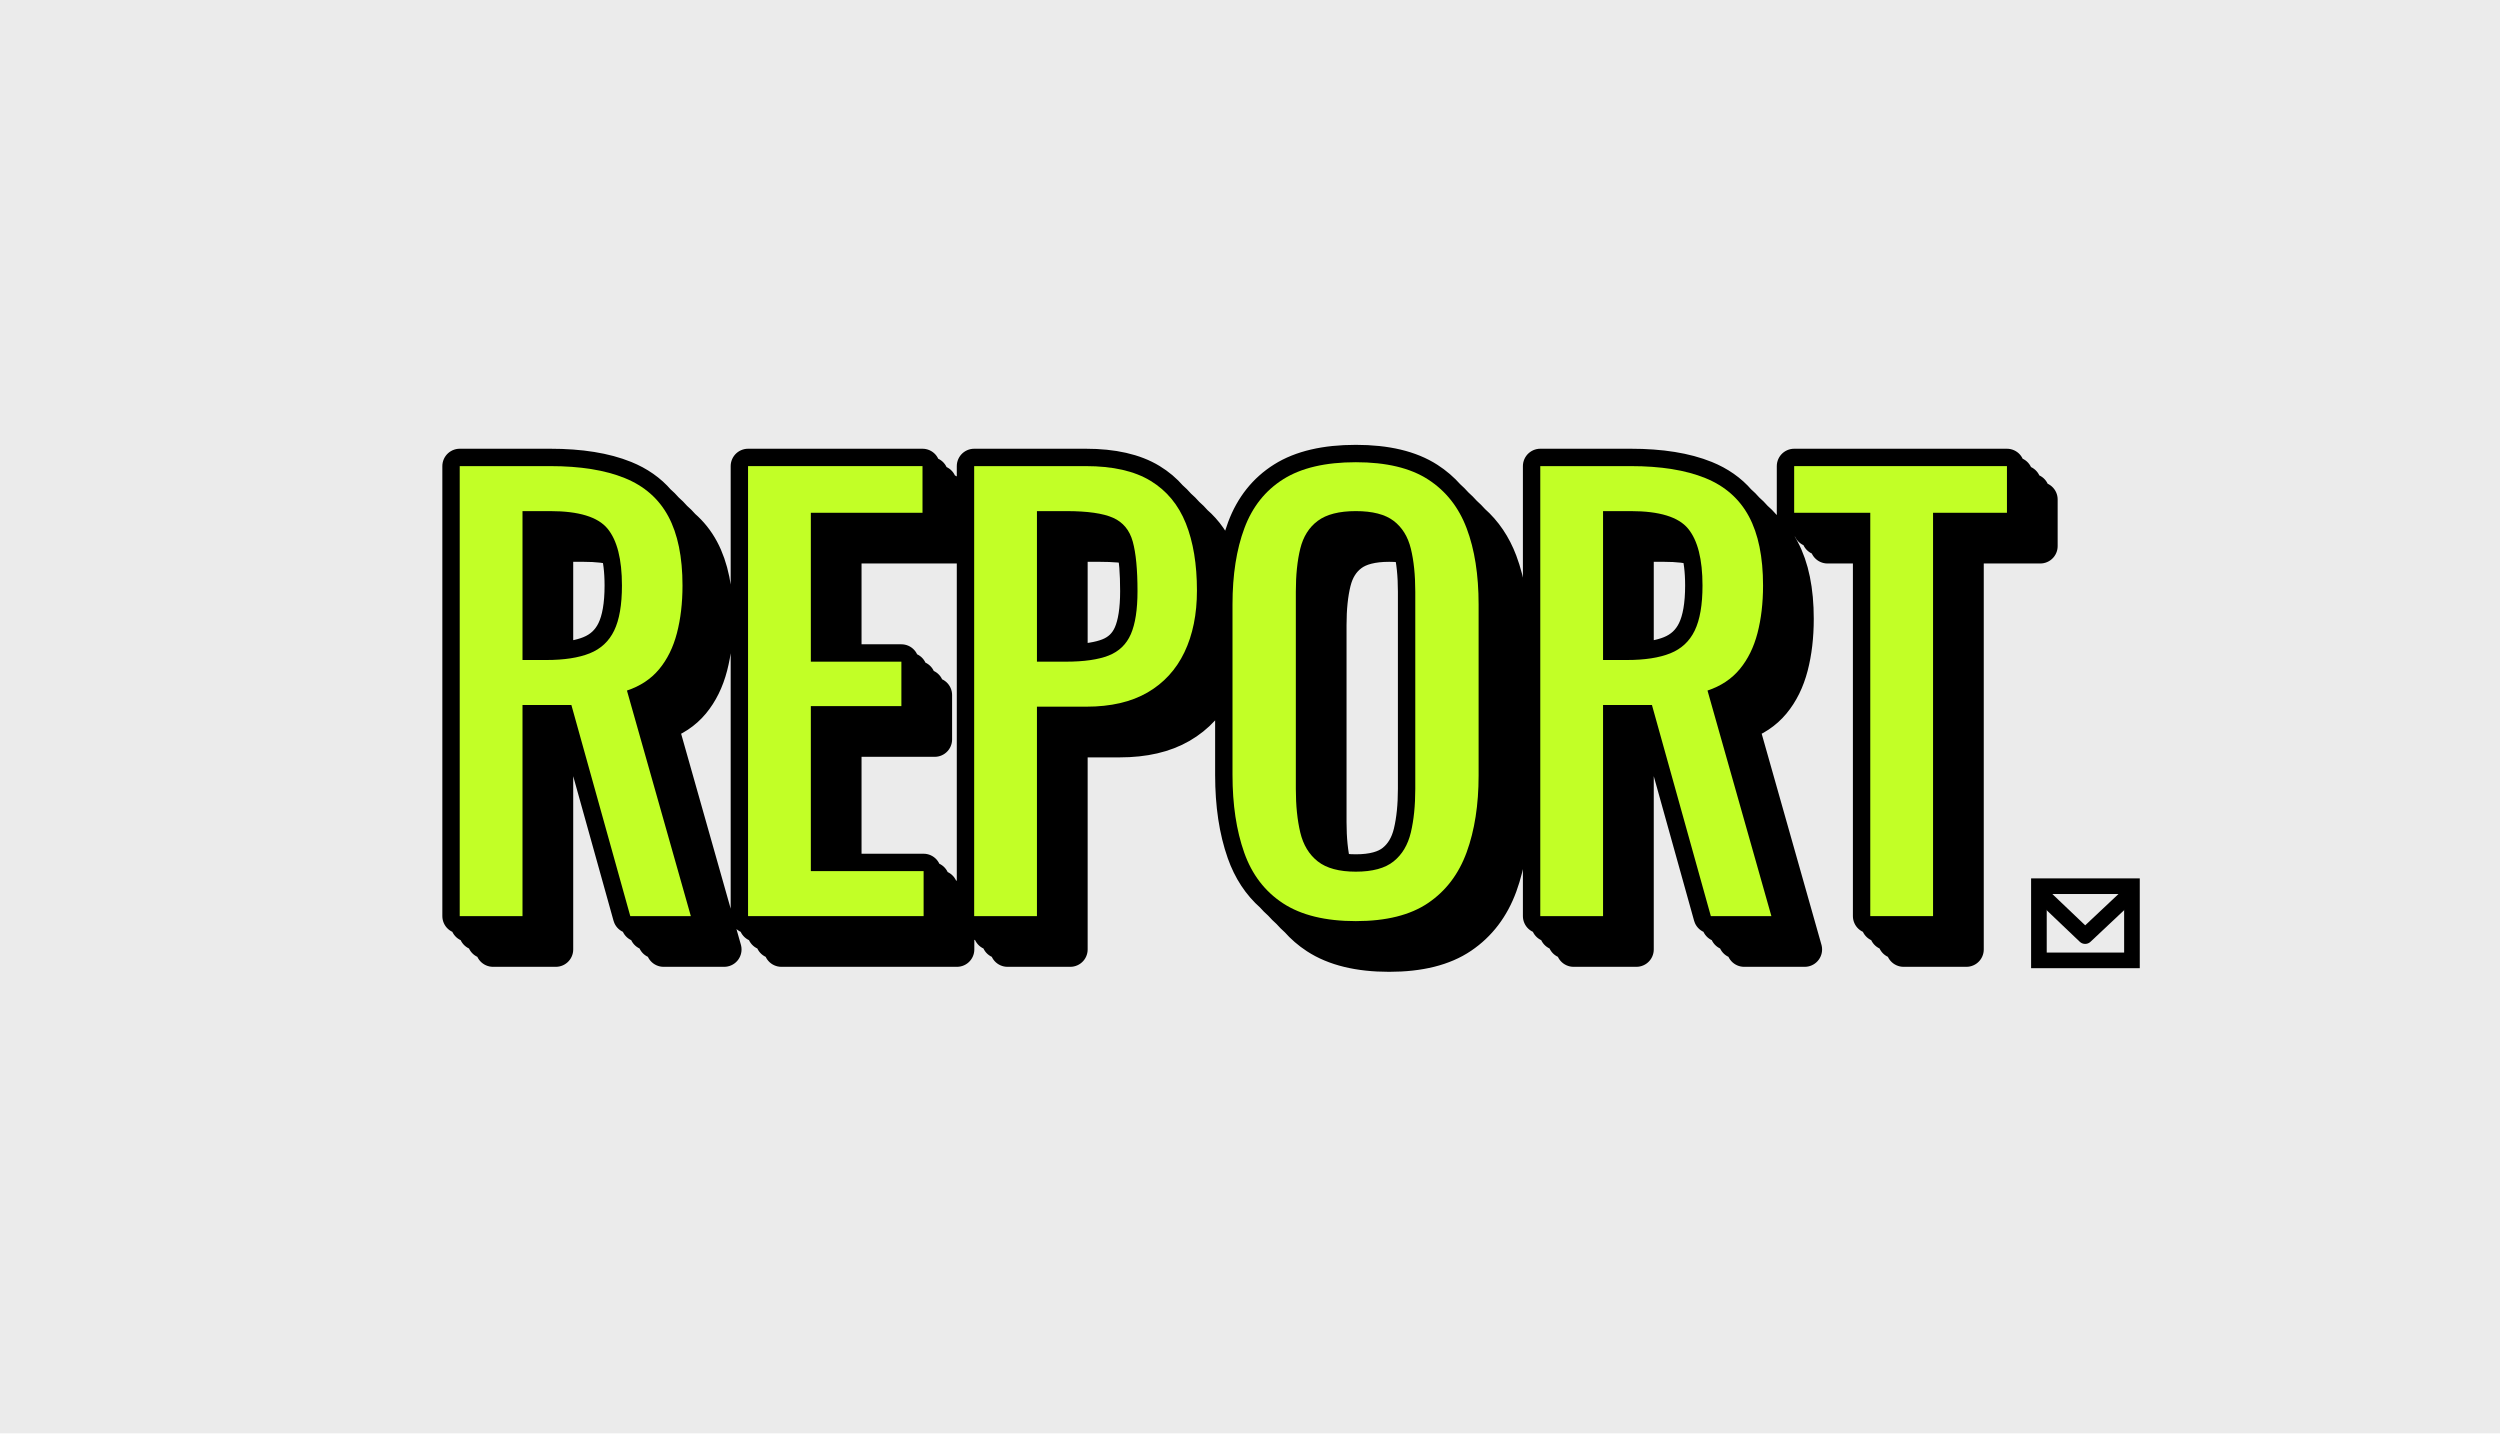
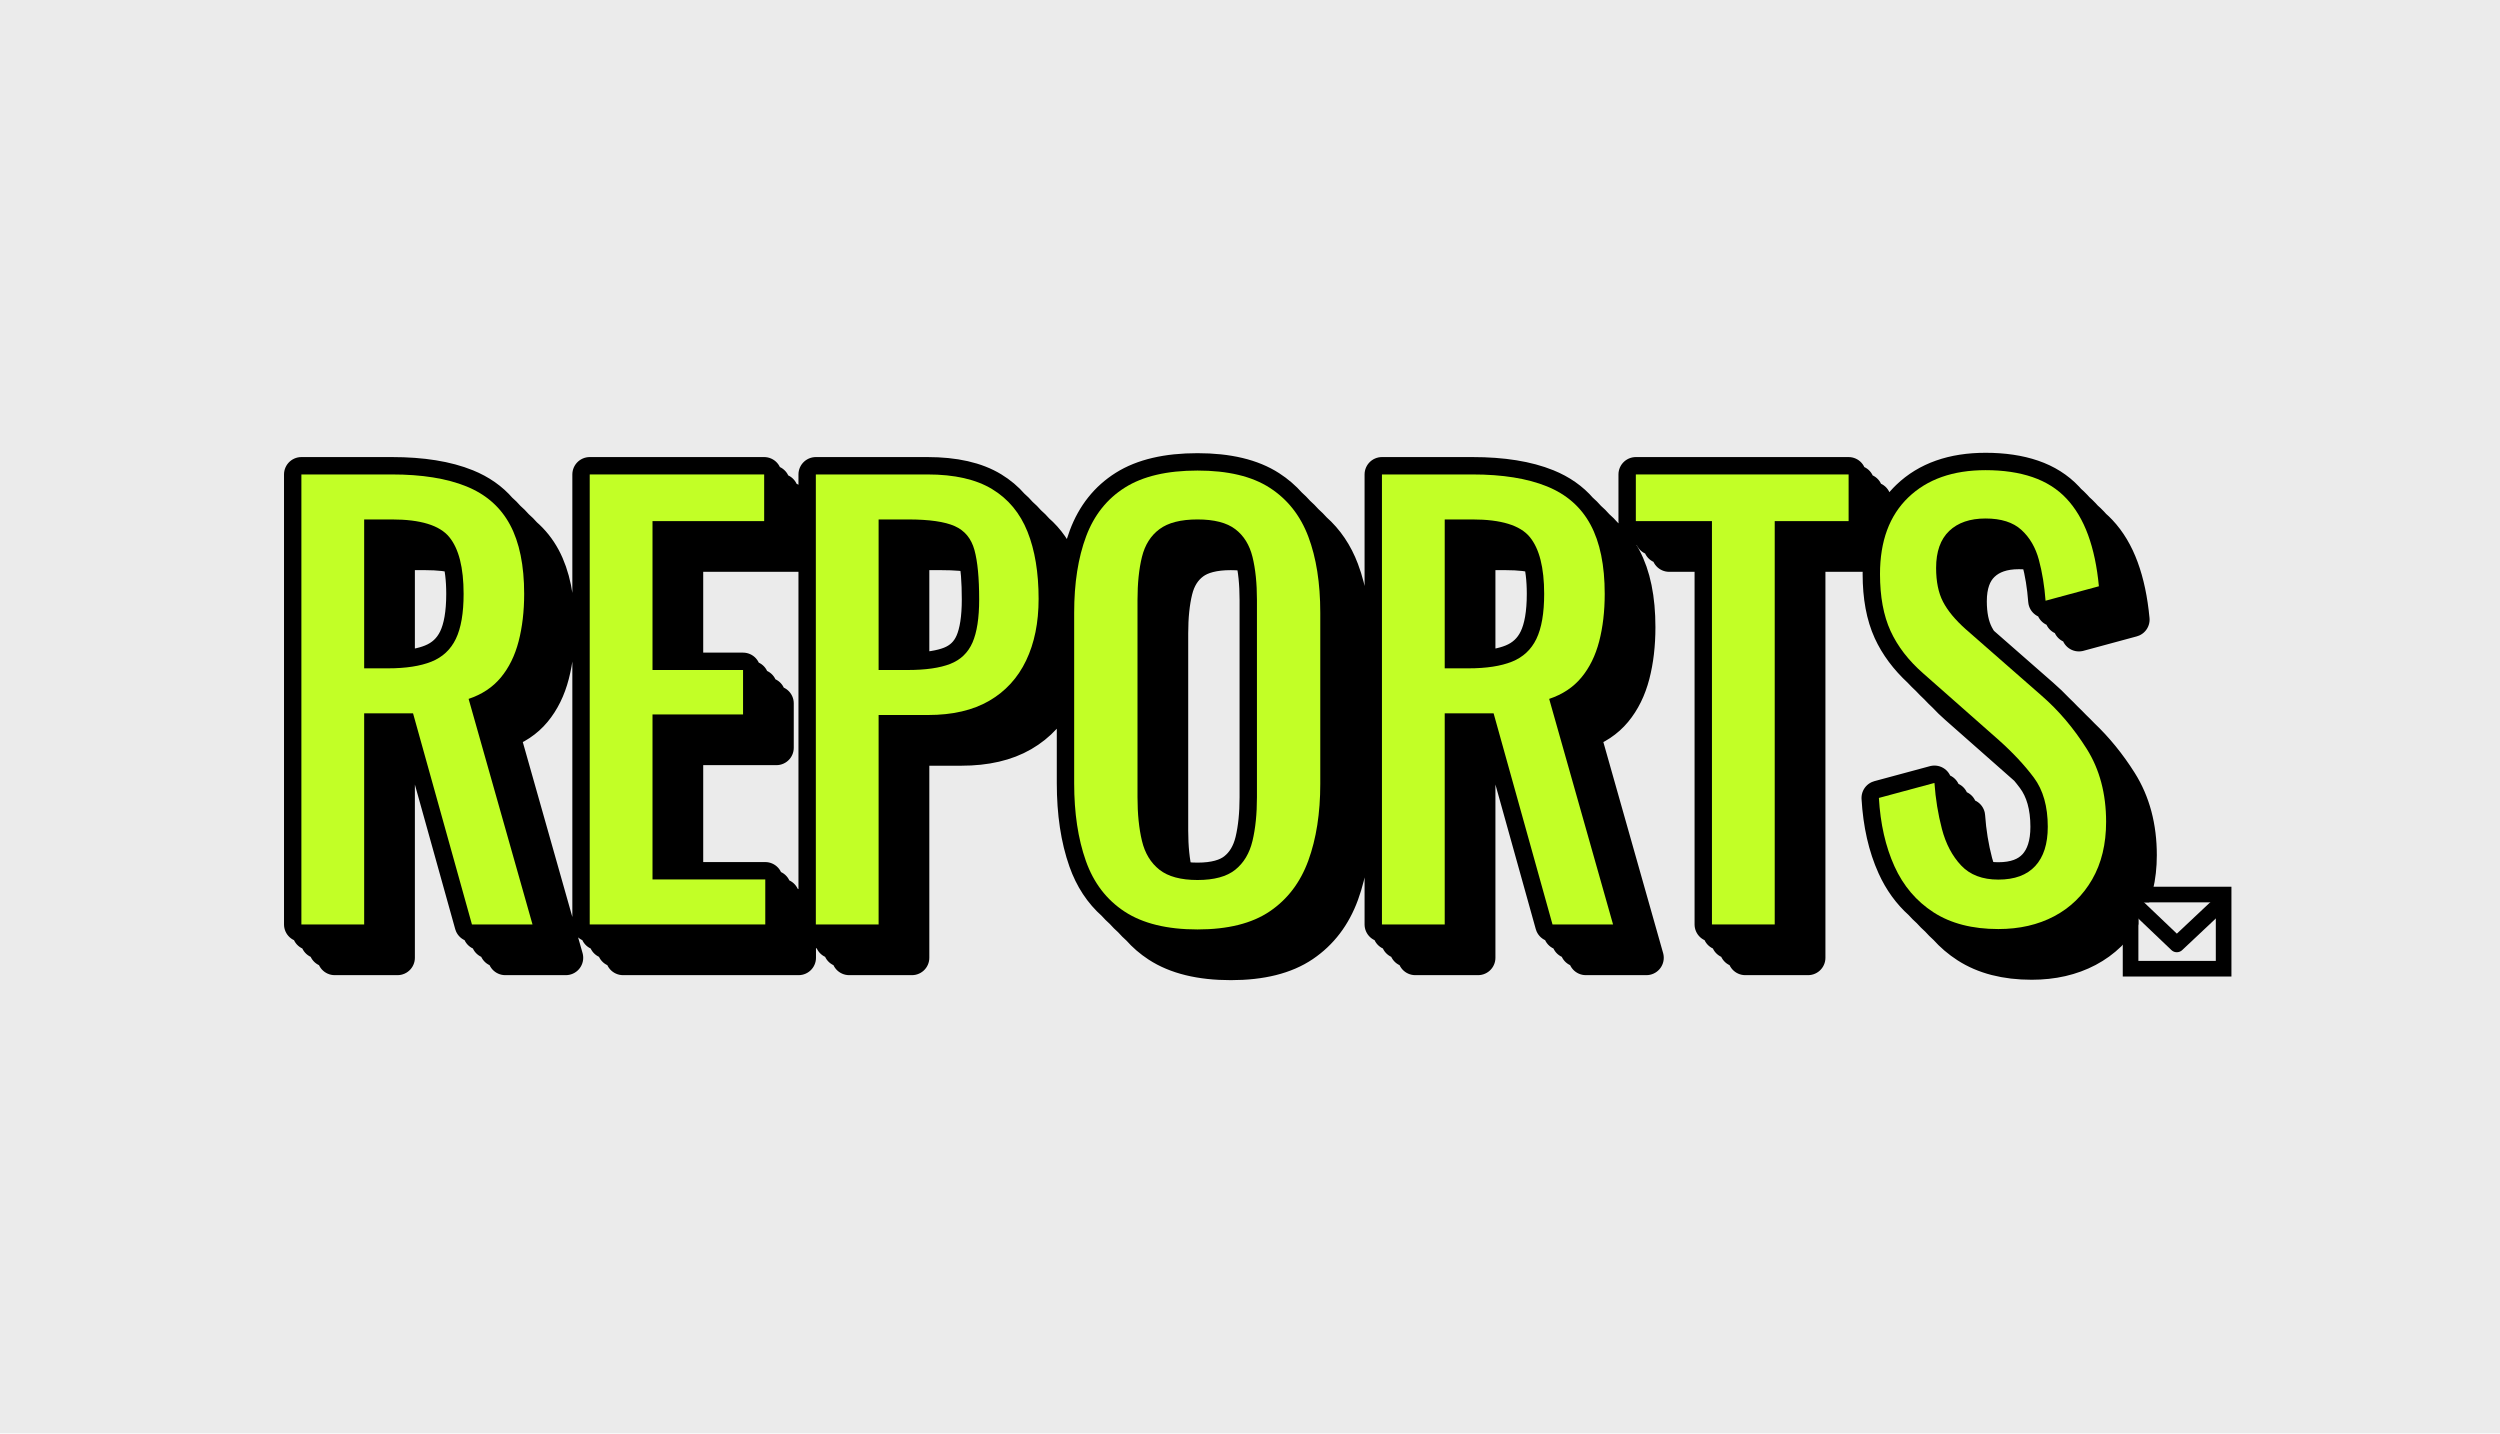
<svg xmlns="http://www.w3.org/2000/svg" width="100%" height="100%" viewBox="0 0 300 172" version="1.1" xml:space="preserve" style="fill-rule:evenodd;clip-rule:evenodd;stroke-linejoin:round;stroke-miterlimit:2;">
  <g transform="matrix(1.00036,0,0,0.574929,0.251313,-0.0082164)">
    <rect x="-0.251" y="0.014" width="299.893" height="299.167" style="fill:rgb(235,235,235);" />
  </g>
-   <g transform="matrix(1,0,0,1,5.21622,2.8055)">
-     <g transform="matrix(1,0,0,1,-61.5869,-123.709)">
-       <path d="M112.537,230.837L111.537,230.837L111.537,176.837L122.404,176.837C126.004,176.837 128.982,177.315 131.337,178.27C132.964,178.93 134.3,179.866 135.344,181.077C135.702,181.386 136.036,181.72 136.344,182.077C136.702,182.386 137.036,182.72 137.344,183.077C137.702,183.386 138.036,183.72 138.344,184.077C139.247,184.856 139.989,185.787 140.571,186.87C141.704,188.981 142.271,191.748 142.271,195.17C142.271,197.259 142.048,199.159 141.604,200.87C141.16,202.581 140.448,204.026 139.471,205.204C138.493,206.381 137.204,207.237 135.604,207.77L143.271,234.837L136.004,234.837L135.725,233.837L135.004,233.837L134.725,232.837L134.004,232.837L133.725,231.837L133.004,231.837L132.725,230.837L132.004,230.837L126.053,209.504L123.071,209.504L123.071,234.837L115.537,234.837L115.537,233.837L114.537,233.837L114.537,232.837L113.537,232.837L113.537,231.837L112.537,231.837L112.537,230.837ZM130.461,186.696C129.356,186.39 128.004,186.237 126.404,186.237L123.071,186.237L123.071,200.077C124.693,199.997 126.049,199.739 127.137,199.304C128.471,198.77 129.448,197.859 130.071,196.57C130.693,195.281 131.004,193.481 131.004,191.17C131.004,189.404 130.823,187.912 130.461,186.696ZM147.137,230.837L146.137,230.837L146.137,176.837L167.071,176.837L167.071,177.837L168.071,177.837L168.071,178.837L169.071,178.837L169.071,179.837L170.071,179.837L170.071,180.837L171.071,180.837L171.071,186.437L157.671,186.437L157.671,200.304L164.537,200.304L164.537,201.304L165.537,201.304L165.537,202.304L166.537,202.304L166.537,203.304L167.537,203.304L167.537,204.304L168.537,204.304L168.537,209.637L157.671,209.637L157.671,225.437L167.204,225.437L167.204,226.437L168.204,226.437L168.204,227.437L169.204,227.437L169.204,228.437L170.204,228.437L170.204,229.437L171.204,229.437L171.204,234.837L150.137,234.837L150.137,233.837L149.137,233.837L149.137,232.837L148.137,232.837L148.137,231.837L147.137,231.837L147.137,230.837ZM174.271,230.837L173.271,230.837L173.271,176.837L186.671,176.837C189.915,176.837 192.504,177.426 194.437,178.604C195.344,179.156 196.135,179.823 196.812,180.605C197.17,180.914 197.503,181.247 197.812,181.605C198.17,181.914 198.503,182.247 198.812,182.605C199.17,182.914 199.503,183.247 199.812,183.605C201.055,184.681 202.008,186.047 202.671,187.704C203.56,189.926 204.004,192.615 204.004,195.77C204.004,198.615 203.504,201.081 202.504,203.17C201.504,205.259 200.026,206.87 198.071,208.004C196.115,209.137 193.671,209.704 190.737,209.704L184.804,209.704L184.804,234.837L177.271,234.837L177.271,233.837L176.271,233.837L176.271,232.837L175.271,232.837L175.271,231.837L174.271,231.837L174.271,230.837ZM192.465,186.582C191.376,186.352 190.001,186.237 188.337,186.237L184.804,186.237L184.804,200.299C186.73,200.261 188.263,200.019 189.404,199.57C190.648,199.081 191.537,198.226 192.071,197.004C192.604,195.781 192.871,194.059 192.871,191.837C192.871,189.656 192.735,187.904 192.465,186.582ZM209.027,228.309C207.524,226.985 206.405,225.283 205.671,223.204C204.737,220.559 204.271,217.459 204.271,213.904L204.271,193.437C204.271,189.881 204.748,186.826 205.704,184.27C206.66,181.715 208.215,179.759 210.371,178.404C212.526,177.048 215.426,176.37 219.071,176.37C222.715,176.37 225.604,177.059 227.737,178.437C228.631,179.014 229.421,179.693 230.109,180.473C230.463,180.785 230.796,181.119 231.109,181.473C231.463,181.785 231.796,182.119 232.109,182.473C232.463,182.785 232.796,183.119 233.109,183.473C234.546,184.739 235.634,186.35 236.371,188.304C237.326,190.837 237.804,193.881 237.804,197.437L237.804,217.97C237.804,221.481 237.326,224.548 236.371,227.17C235.415,229.793 233.871,231.826 231.737,233.27C229.604,234.715 226.715,235.437 223.071,235.437C219.426,235.437 216.515,234.726 214.337,233.304C213.468,232.736 212.698,232.071 212.027,231.309C211.673,230.997 211.339,230.663 211.027,230.309C210.673,229.997 210.339,229.663 210.027,229.309C209.673,228.997 209.339,228.663 209.027,228.309ZM225.61,186.505C224.876,186.326 224.029,186.237 223.071,186.237C221.071,186.237 219.548,186.626 218.504,187.404C217.46,188.181 216.76,189.293 216.404,190.737C216.048,192.181 215.871,193.904 215.871,195.904L215.871,219.57C215.871,221.57 216.048,223.315 216.404,224.804C216.438,224.945 216.474,225.083 216.514,225.218C217.256,225.408 218.108,225.504 219.071,225.504C221.071,225.504 222.582,225.093 223.604,224.27C224.626,223.448 225.315,222.293 225.671,220.804C226.026,219.315 226.204,217.57 226.204,215.57L226.204,191.904C226.204,189.904 226.026,188.181 225.671,186.737C225.651,186.659 225.631,186.581 225.61,186.505ZM242.204,230.837L241.204,230.837L241.204,176.837L252.071,176.837C255.671,176.837 258.648,177.315 261.004,178.27C262.631,178.93 263.966,179.866 265.01,181.077C265.369,181.386 265.702,181.72 266.01,182.077C266.369,182.386 266.702,182.72 267.01,183.077C267.369,183.386 267.702,183.72 268.01,184.077C268.913,184.856 269.656,185.787 270.237,186.87C271.371,188.981 271.937,191.748 271.937,195.17C271.937,197.259 271.715,199.159 271.271,200.87C270.826,202.581 270.115,204.026 269.137,205.204C268.16,206.381 266.871,207.237 265.271,207.77L272.937,234.837L265.671,234.837L265.392,233.837L264.671,233.837L264.392,232.837L263.671,232.837L263.392,231.837L262.671,231.837L262.392,230.837L261.671,230.837L255.72,209.504L252.737,209.504L252.737,234.837L245.204,234.837L245.204,233.837L244.204,233.837L244.204,232.837L243.204,232.837L243.204,231.837L242.204,231.837L242.204,230.837ZM260.127,186.696C259.023,186.39 257.671,186.237 256.071,186.237L252.737,186.237L252.737,200.077C254.36,199.997 255.715,199.739 256.804,199.304C258.137,198.77 259.115,197.859 259.737,196.57C260.36,195.281 260.671,193.481 260.671,191.17C260.671,189.404 260.49,187.912 260.127,186.696ZM272.671,182.437L271.671,182.437L271.671,176.837L297.204,176.837L297.204,177.837L298.204,177.837L298.204,178.837L299.204,178.837L299.204,179.837L300.204,179.837L300.204,180.837L301.204,180.837L301.204,186.437L292.337,186.437L292.337,234.837L284.804,234.837L284.804,233.837L283.804,233.837L283.804,232.837L282.804,232.837L282.804,231.837L281.804,231.837L281.804,230.837L280.804,230.837L280.804,186.437L275.671,186.437L275.671,185.437L274.671,185.437L274.671,184.437L273.671,184.437L273.671,183.437L272.671,183.437L272.671,182.437Z" style="stroke:black;stroke-width:4.17px;" />
+   <g transform="matrix(1,0,0,1,10.2162,3.8055)">
+     <g transform="matrix(1,0,0,1,-85.5869,-123.709)">
+       <path d="M301.118,186.437L292.337,186.437L292.337,234.837L284.804,234.837L284.804,233.837L283.804,233.837L283.804,232.837L282.804,232.837L282.804,231.837L281.804,231.837L281.804,230.837L280.804,230.837L280.804,186.437L275.671,186.437L275.671,185.437L274.671,185.437L274.671,184.437L273.671,184.437L273.671,183.437L272.671,183.437L272.671,182.437L271.671,182.437L271.671,176.837L297.204,176.837L297.204,177.837L298.204,177.837L298.204,178.837L299.204,178.837L299.204,179.837L300.204,179.837L300.204,180.837L301.204,180.837L301.204,185.864C301.642,183.288 302.698,181.196 304.371,179.589C306.637,177.411 309.726,176.323 313.637,176.323C315.771,176.323 317.648,176.6 319.271,177.156C320.893,177.711 322.248,178.567 323.337,179.723C323.436,179.828 323.534,179.935 323.629,180.045C323.876,180.258 324.113,180.484 324.337,180.723C324.436,180.828 324.534,180.935 324.629,181.045C324.876,181.258 325.113,181.484 325.337,181.723C325.436,181.828 325.534,181.935 325.629,182.045C325.876,182.258 326.113,182.484 326.337,182.723C326.436,182.828 326.534,182.935 326.629,183.045C326.876,183.258 327.113,183.484 327.337,183.723C328.426,184.878 329.293,186.334 329.937,188.089C330.582,189.845 331.015,191.9 331.237,194.256L324.837,195.989C324.806,195.568 324.767,195.155 324.72,194.75L323.837,194.989C323.806,194.568 323.767,194.155 323.72,193.75L322.837,193.989C322.806,193.568 322.767,193.155 322.72,192.75L321.837,192.989C321.806,192.568 321.767,192.155 321.72,191.75L320.837,191.989C320.704,190.211 320.437,188.578 320.037,187.089C319.972,186.844 319.898,186.607 319.816,186.378C319.171,186.208 318.444,186.123 317.637,186.123C315.771,186.123 314.315,186.623 313.271,187.623C312.226,188.623 311.704,190.1 311.704,192.056C311.704,193.7 311.982,195.056 312.537,196.123C312.686,196.408 312.859,196.695 313.057,196.983L320.371,203.389C321.01,203.945 321.625,204.534 322.216,205.157C322.557,205.481 322.89,205.814 323.216,206.157C323.557,206.481 323.89,206.814 324.216,207.157C324.557,207.481 324.89,207.814 325.216,208.157C326.915,209.769 328.433,211.635 329.771,213.756C331.326,216.223 332.104,219.145 332.104,222.523C332.104,225.189 331.548,227.489 330.437,229.423C329.326,231.356 327.804,232.834 325.871,233.856C323.937,234.878 321.704,235.389 319.171,235.389C316.06,235.389 313.471,234.723 311.404,233.389C310.452,232.775 309.607,232.053 308.867,231.222C308.515,230.909 308.181,230.575 307.867,230.222C307.515,229.909 307.181,229.575 306.867,229.222C306.515,228.909 306.181,228.575 305.867,228.222C304.543,227.043 303.488,225.588 302.704,223.856C301.637,221.5 301.015,218.767 300.837,215.656L307.504,213.856C307.533,214.272 307.57,214.686 307.615,215.096L308.504,214.856C308.533,215.272 308.57,215.686 308.615,216.096L309.504,215.856C309.533,216.272 309.57,216.686 309.615,217.096L310.504,216.856C310.533,217.272 310.57,217.686 310.615,218.096L311.504,217.856C311.637,219.767 311.937,221.611 312.404,223.389C312.57,224.022 312.774,224.614 313.016,225.165C313.662,225.359 314.38,225.456 315.171,225.456C317.126,225.456 318.604,224.911 319.604,223.823C320.604,222.734 321.104,221.167 321.104,219.123C321.104,216.678 320.548,214.711 319.437,213.223C319.171,212.866 318.888,212.508 318.589,212.15L310.171,204.723C309.663,204.279 309.194,203.823 308.762,203.355C308.409,203.028 308.076,202.695 307.762,202.355C307.409,202.028 307.076,201.695 306.762,201.355C306.409,201.028 306.076,200.695 305.762,200.355C304.191,198.9 303.016,197.323 302.237,195.623C301.393,193.778 300.971,191.5 300.971,188.789C300.971,187.967 301.02,187.183 301.118,186.437ZM112.537,230.837L111.537,230.837L111.537,176.837L122.404,176.837C126.004,176.837 128.982,177.315 131.337,178.27C132.964,178.93 134.3,179.866 135.344,181.077C135.702,181.386 136.036,181.72 136.344,182.077C136.702,182.386 137.036,182.72 137.344,183.077C137.702,183.386 138.036,183.72 138.344,184.077C139.247,184.856 139.989,185.787 140.571,186.87C141.704,188.981 142.271,191.748 142.271,195.17C142.271,197.259 142.048,199.159 141.604,200.87C141.16,202.581 140.448,204.026 139.471,205.204C138.493,206.381 137.204,207.237 135.604,207.77L143.271,234.837L136.004,234.837L135.725,233.837L135.004,233.837L134.725,232.837L134.004,232.837L133.725,231.837L133.004,231.837L132.725,230.837L132.004,230.837L126.053,209.504L123.071,209.504L123.071,234.837L115.537,234.837L115.537,233.837L114.537,233.837L114.537,232.837L113.537,232.837L113.537,231.837L112.537,231.837L112.537,230.837ZM130.461,186.696C129.356,186.39 128.004,186.237 126.404,186.237L123.071,186.237L123.071,200.077C124.693,199.997 126.049,199.739 127.137,199.304C128.471,198.77 129.448,197.859 130.071,196.57C130.693,195.281 131.004,193.481 131.004,191.17C131.004,189.404 130.823,187.912 130.461,186.696ZM147.137,230.837L146.137,230.837L146.137,176.837L167.071,176.837L167.071,177.837L168.071,177.837L168.071,178.837L169.071,178.837L169.071,179.837L170.071,179.837L170.071,180.837L171.071,180.837L171.071,186.437L157.671,186.437L157.671,200.304L164.537,200.304L164.537,201.304L165.537,201.304L165.537,202.304L166.537,202.304L166.537,203.304L167.537,203.304L167.537,204.304L168.537,204.304L168.537,209.637L157.671,209.637L157.671,225.437L167.204,225.437L167.204,226.437L168.204,226.437L168.204,227.437L169.204,227.437L169.204,228.437L170.204,228.437L170.204,229.437L171.204,229.437L171.204,234.837L150.137,234.837L150.137,233.837L149.137,233.837L149.137,232.837L148.137,232.837L148.137,231.837L147.137,231.837L147.137,230.837ZM174.271,230.837L173.271,230.837L173.271,176.837L186.671,176.837C189.915,176.837 192.504,177.426 194.437,178.604C195.344,179.156 196.135,179.823 196.812,180.605C197.17,180.914 197.503,181.247 197.812,181.605C198.17,181.914 198.503,182.247 198.812,182.605C199.17,182.914 199.503,183.247 199.812,183.605C201.055,184.681 202.008,186.047 202.671,187.704C203.56,189.926 204.004,192.615 204.004,195.77C204.004,198.615 203.504,201.081 202.504,203.17C201.504,205.259 200.026,206.87 198.071,208.004C196.115,209.137 193.671,209.704 190.737,209.704L184.804,209.704L184.804,234.837L177.271,234.837L177.271,233.837L176.271,233.837L176.271,232.837L175.271,232.837L175.271,231.837L174.271,231.837L174.271,230.837ZM192.465,186.582C191.376,186.352 190.001,186.237 188.337,186.237L184.804,186.237L184.804,200.299C186.73,200.261 188.263,200.019 189.404,199.57C190.648,199.081 191.537,198.226 192.071,197.004C192.604,195.781 192.871,194.059 192.871,191.837C192.871,189.656 192.735,187.904 192.465,186.582ZM209.027,228.309C207.524,226.985 206.405,225.283 205.671,223.204C204.737,220.559 204.271,217.459 204.271,213.904L204.271,193.437C204.271,189.881 204.748,186.826 205.704,184.27C206.66,181.715 208.215,179.759 210.371,178.404C212.526,177.048 215.426,176.37 219.071,176.37C222.715,176.37 225.604,177.059 227.737,178.437C228.631,179.014 229.421,179.693 230.109,180.473C230.463,180.785 230.796,181.119 231.109,181.473C231.463,181.785 231.796,182.119 232.109,182.473C232.463,182.785 232.796,183.119 233.109,183.473C234.546,184.739 235.634,186.35 236.371,188.304C237.326,190.837 237.804,193.881 237.804,197.437L237.804,217.97C237.804,221.481 237.326,224.548 236.371,227.17C235.415,229.793 233.871,231.826 231.737,233.27C229.604,234.715 226.715,235.437 223.071,235.437C219.426,235.437 216.515,234.726 214.337,233.304C213.468,232.736 212.698,232.071 212.027,231.309C211.673,230.997 211.339,230.663 211.027,230.309C210.673,229.997 210.339,229.663 210.027,229.309C209.673,228.997 209.339,228.663 209.027,228.309ZM225.61,186.505C224.876,186.326 224.029,186.237 223.071,186.237C221.071,186.237 219.548,186.626 218.504,187.404C217.46,188.181 216.76,189.293 216.404,190.737C216.048,192.181 215.871,193.904 215.871,195.904L215.871,219.57C215.871,221.57 216.048,223.315 216.404,224.804C216.438,224.945 216.474,225.083 216.514,225.218C217.256,225.408 218.108,225.504 219.071,225.504C221.071,225.504 222.582,225.093 223.604,224.27C224.626,223.448 225.315,222.293 225.671,220.804C226.026,219.315 226.204,217.57 226.204,215.57L226.204,191.904C226.204,189.904 226.026,188.181 225.671,186.737C225.651,186.659 225.631,186.581 225.61,186.505ZM242.204,230.837L241.204,230.837L241.204,176.837L252.071,176.837C255.671,176.837 258.648,177.315 261.004,178.27C262.631,178.93 263.966,179.866 265.01,181.077C265.369,181.386 265.702,181.72 266.01,182.077C266.369,182.386 266.702,182.72 267.01,183.077C267.369,183.386 267.702,183.72 268.01,184.077C268.913,184.856 269.656,185.787 270.237,186.87C271.371,188.981 271.937,191.748 271.937,195.17C271.937,197.259 271.715,199.159 271.271,200.87C270.826,202.581 270.115,204.026 269.137,205.204C268.16,206.381 266.871,207.237 265.271,207.77L272.937,234.837L265.671,234.837L265.392,233.837L264.671,233.837L264.392,232.837L263.671,232.837L263.392,231.837L262.671,231.837L262.392,230.837L261.671,230.837L255.72,209.504L252.737,209.504L252.737,234.837L245.204,234.837L245.204,233.837L244.204,233.837L244.204,232.837L243.204,232.837L243.204,231.837L242.204,231.837L242.204,230.837ZM260.127,186.696C259.023,186.39 257.671,186.237 256.071,186.237L252.737,186.237L252.737,200.077C254.36,199.997 255.715,199.739 256.804,199.304C258.137,198.77 259.115,197.859 259.737,196.57C260.36,195.281 260.671,193.481 260.671,191.17C260.671,189.404 260.49,187.912 260.127,186.696Z" style="stroke:black;stroke-width:4.17px;" />
    </g>
-     <g transform="matrix(1,0,0,1,-65.5869,-127.709)">
+     <g transform="matrix(1,0,0,1,-89.5869,-127.709)">
      <path d="M115.537,234.837L115.537,180.837L126.404,180.837C130.004,180.837 132.982,181.315 135.337,182.27C137.693,183.226 139.437,184.759 140.571,186.87C141.704,188.981 142.271,191.748 142.271,195.17C142.271,197.259 142.048,199.159 141.604,200.87C141.16,202.581 140.448,204.026 139.471,205.204C138.493,206.381 137.204,207.237 135.604,207.77L143.271,234.837L136.004,234.837L128.937,209.504L123.071,209.504L123.071,234.837L115.537,234.837ZM123.071,204.104L125.937,204.104C128.071,204.104 129.804,203.837 131.137,203.304C132.471,202.77 133.448,201.859 134.071,200.57C134.693,199.281 135.004,197.481 135.004,195.17C135.004,192.015 134.426,189.737 133.271,188.337C132.115,186.937 129.826,186.237 126.404,186.237L123.071,186.237L123.071,204.104Z" style="fill:rgb(194,255,38);fill-rule:nonzero;" />
      <path d="M150.137,234.837L150.137,180.837L171.071,180.837L171.071,186.437L157.671,186.437L157.671,204.304L168.537,204.304L168.537,209.637L157.671,209.637L157.671,229.437L171.204,229.437L171.204,234.837L150.137,234.837Z" style="fill:rgb(194,255,38);fill-rule:nonzero;" />
      <path d="M177.271,234.837L177.271,180.837L190.671,180.837C193.915,180.837 196.504,181.426 198.437,182.604C200.371,183.781 201.782,185.481 202.671,187.704C203.56,189.926 204.004,192.615 204.004,195.77C204.004,198.615 203.504,201.081 202.504,203.17C201.504,205.259 200.026,206.87 198.071,208.004C196.115,209.137 193.671,209.704 190.737,209.704L184.804,209.704L184.804,234.837L177.271,234.837ZM184.804,204.304L188.271,204.304C190.448,204.304 192.16,204.059 193.404,203.57C194.648,203.081 195.537,202.226 196.071,201.004C196.604,199.781 196.871,198.059 196.871,195.837C196.871,193.259 196.682,191.281 196.304,189.904C195.926,188.526 195.137,187.57 193.937,187.037C192.737,186.504 190.871,186.237 188.337,186.237L184.804,186.237L184.804,204.304Z" style="fill:rgb(194,255,38);fill-rule:nonzero;" />
      <path d="M223.071,235.437C219.426,235.437 216.515,234.726 214.337,233.304C212.16,231.881 210.604,229.848 209.671,227.204C208.737,224.559 208.271,221.459 208.271,217.904L208.271,197.437C208.271,193.881 208.748,190.826 209.704,188.27C210.66,185.715 212.215,183.759 214.371,182.404C216.526,181.048 219.426,180.37 223.071,180.37C226.715,180.37 229.604,181.059 231.737,182.437C233.871,183.815 235.415,185.77 236.371,188.304C237.326,190.837 237.804,193.881 237.804,197.437L237.804,217.97C237.804,221.481 237.326,224.548 236.371,227.17C235.415,229.793 233.871,231.826 231.737,233.27C229.604,234.715 226.715,235.437 223.071,235.437ZM223.071,229.504C225.071,229.504 226.582,229.093 227.604,228.27C228.626,227.448 229.315,226.293 229.671,224.804C230.026,223.315 230.204,221.57 230.204,219.57L230.204,195.904C230.204,193.904 230.026,192.181 229.671,190.737C229.315,189.293 228.626,188.181 227.604,187.404C226.582,186.626 225.071,186.237 223.071,186.237C221.071,186.237 219.548,186.626 218.504,187.404C217.46,188.181 216.76,189.293 216.404,190.737C216.048,192.181 215.871,193.904 215.871,195.904L215.871,219.57C215.871,221.57 216.048,223.315 216.404,224.804C216.76,226.293 217.46,227.448 218.504,228.27C219.548,229.093 221.071,229.504 223.071,229.504Z" style="fill:rgb(194,255,38);fill-rule:nonzero;" />
      <path d="M245.204,234.837L245.204,180.837L256.071,180.837C259.671,180.837 262.648,181.315 265.004,182.27C267.36,183.226 269.104,184.759 270.237,186.87C271.371,188.981 271.937,191.748 271.937,195.17C271.937,197.259 271.715,199.159 271.271,200.87C270.826,202.581 270.115,204.026 269.137,205.204C268.16,206.381 266.871,207.237 265.271,207.77L272.937,234.837L265.671,234.837L258.604,209.504L252.737,209.504L252.737,234.837L245.204,234.837ZM252.737,204.104L255.604,204.104C257.737,204.104 259.471,203.837 260.804,203.304C262.137,202.77 263.115,201.859 263.737,200.57C264.36,199.281 264.671,197.481 264.671,195.17C264.671,192.015 264.093,189.737 262.937,188.337C261.782,186.937 259.493,186.237 256.071,186.237L252.737,186.237L252.737,204.104Z" style="fill:rgb(194,255,38);fill-rule:nonzero;" />
      <path d="M284.804,234.837L284.804,186.437L275.671,186.437L275.671,180.837L301.204,180.837L301.204,186.437L292.337,186.437L292.337,234.837L284.804,234.837Z" style="fill:rgb(194,255,38);fill-rule:nonzero;" />
+       <g transform="matrix(1,0,0,1,78.2327,65.1227)">
+         <path d="M240.938,170.267C237.827,170.267 235.238,169.6 233.171,168.267C231.105,166.933 229.538,165.089 228.471,162.733C227.405,160.378 226.782,157.644 226.605,154.533L233.271,152.733C233.405,154.644 233.705,156.489 234.171,158.267C234.638,160.044 235.405,161.5 236.471,162.633C237.538,163.767 239.027,164.333 240.938,164.333C242.894,164.333 244.371,163.789 245.371,162.7C246.371,161.611 246.871,160.044 246.871,158C246.871,155.555 246.316,153.589 245.205,152.1C244.094,150.611 242.694,149.111 241.005,147.6L231.938,139.6C230.16,138.044 228.849,136.344 228.005,134.5C227.16,132.655 226.738,130.378 226.738,127.667C226.738,123.711 227.871,120.644 230.138,118.467C232.405,116.289 235.494,115.2 239.405,115.2C241.538,115.2 243.416,115.478 245.038,116.033C246.66,116.589 248.016,117.444 249.105,118.6C250.194,119.755 251.06,121.211 251.705,122.967C252.349,124.722 252.782,126.778 253.005,129.133L246.605,130.867C246.471,129.089 246.205,127.455 245.805,125.967C245.405,124.478 244.705,123.278 243.705,122.367C242.705,121.455 241.271,121 239.405,121C237.538,121 236.082,121.5 235.038,122.5C233.994,123.5 233.471,124.978 233.471,126.933C233.471,128.578 233.749,129.933 234.305,131C234.86,132.067 235.76,133.155 237.005,134.267L246.138,142.267C248.182,144.044 249.982,146.167 251.538,148.633C253.094,151.1 253.871,154.022 253.871,157.4C253.871,160.067 253.316,162.367 252.205,164.3C251.094,166.233 249.571,167.711 247.638,168.733C245.705,169.755 243.471,170.267 240.938,170.267Z" style="fill:rgb(194,255,38);fill-rule:nonzero;" />
+       </g>
    </g>
  </g>
-   <g transform="matrix(0.713492,0,0,0.713492,70.9216,27.7557)">
+   <g transform="matrix(0.713492,0,0,0.713492,81.9216,28.7557)">
    <g transform="matrix(0.442469,0,0,0.47824,202.242,48.888)">
+       <rect x="96.253" y="130.838" width="29.428" height="20.592" style="fill:rgb(235,235,235);" />
      <path d="M131.62,156.925L90.314,156.925L90.314,125.343L131.62,125.343L131.62,156.925ZM125.681,130.838L96.253,130.838L96.253,151.43L125.681,151.43L125.681,130.838Z" />
    </g>
    <g transform="matrix(1,0,0,1,-2,1)">
      <path d="M246.048,110.632L253.295,117.536L260.636,110.632" style="fill:none;stroke:black;stroke-width:2.63px;stroke-miterlimit:1.5;" />
    </g>
  </g>
</svg>
